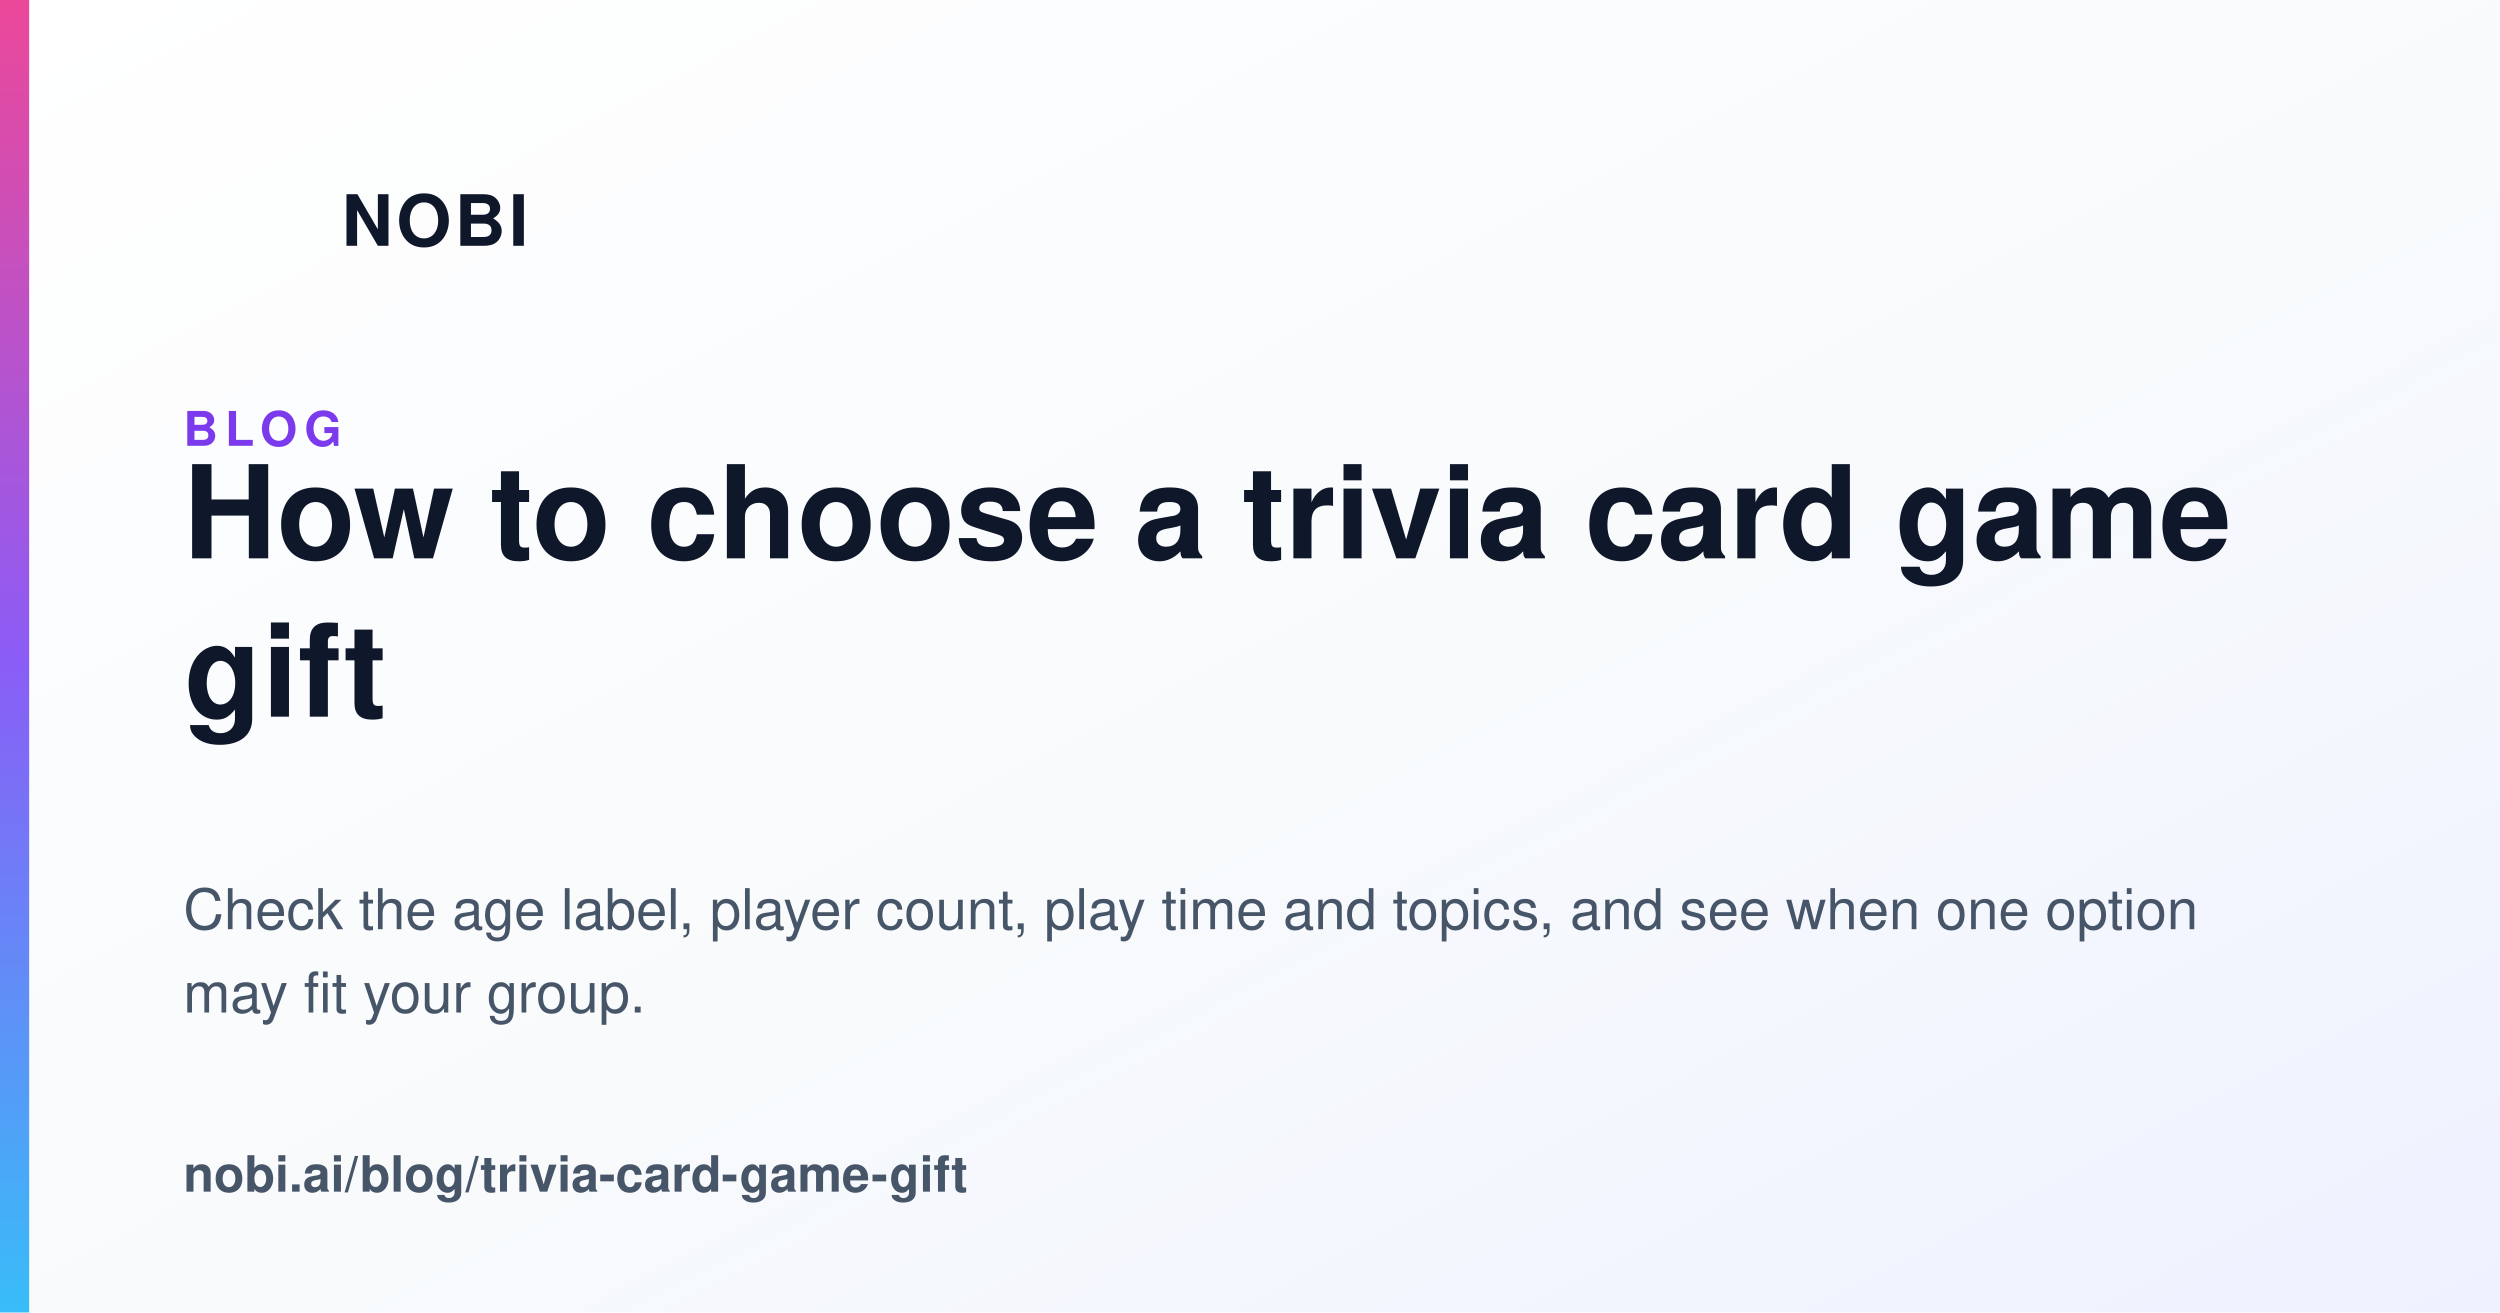
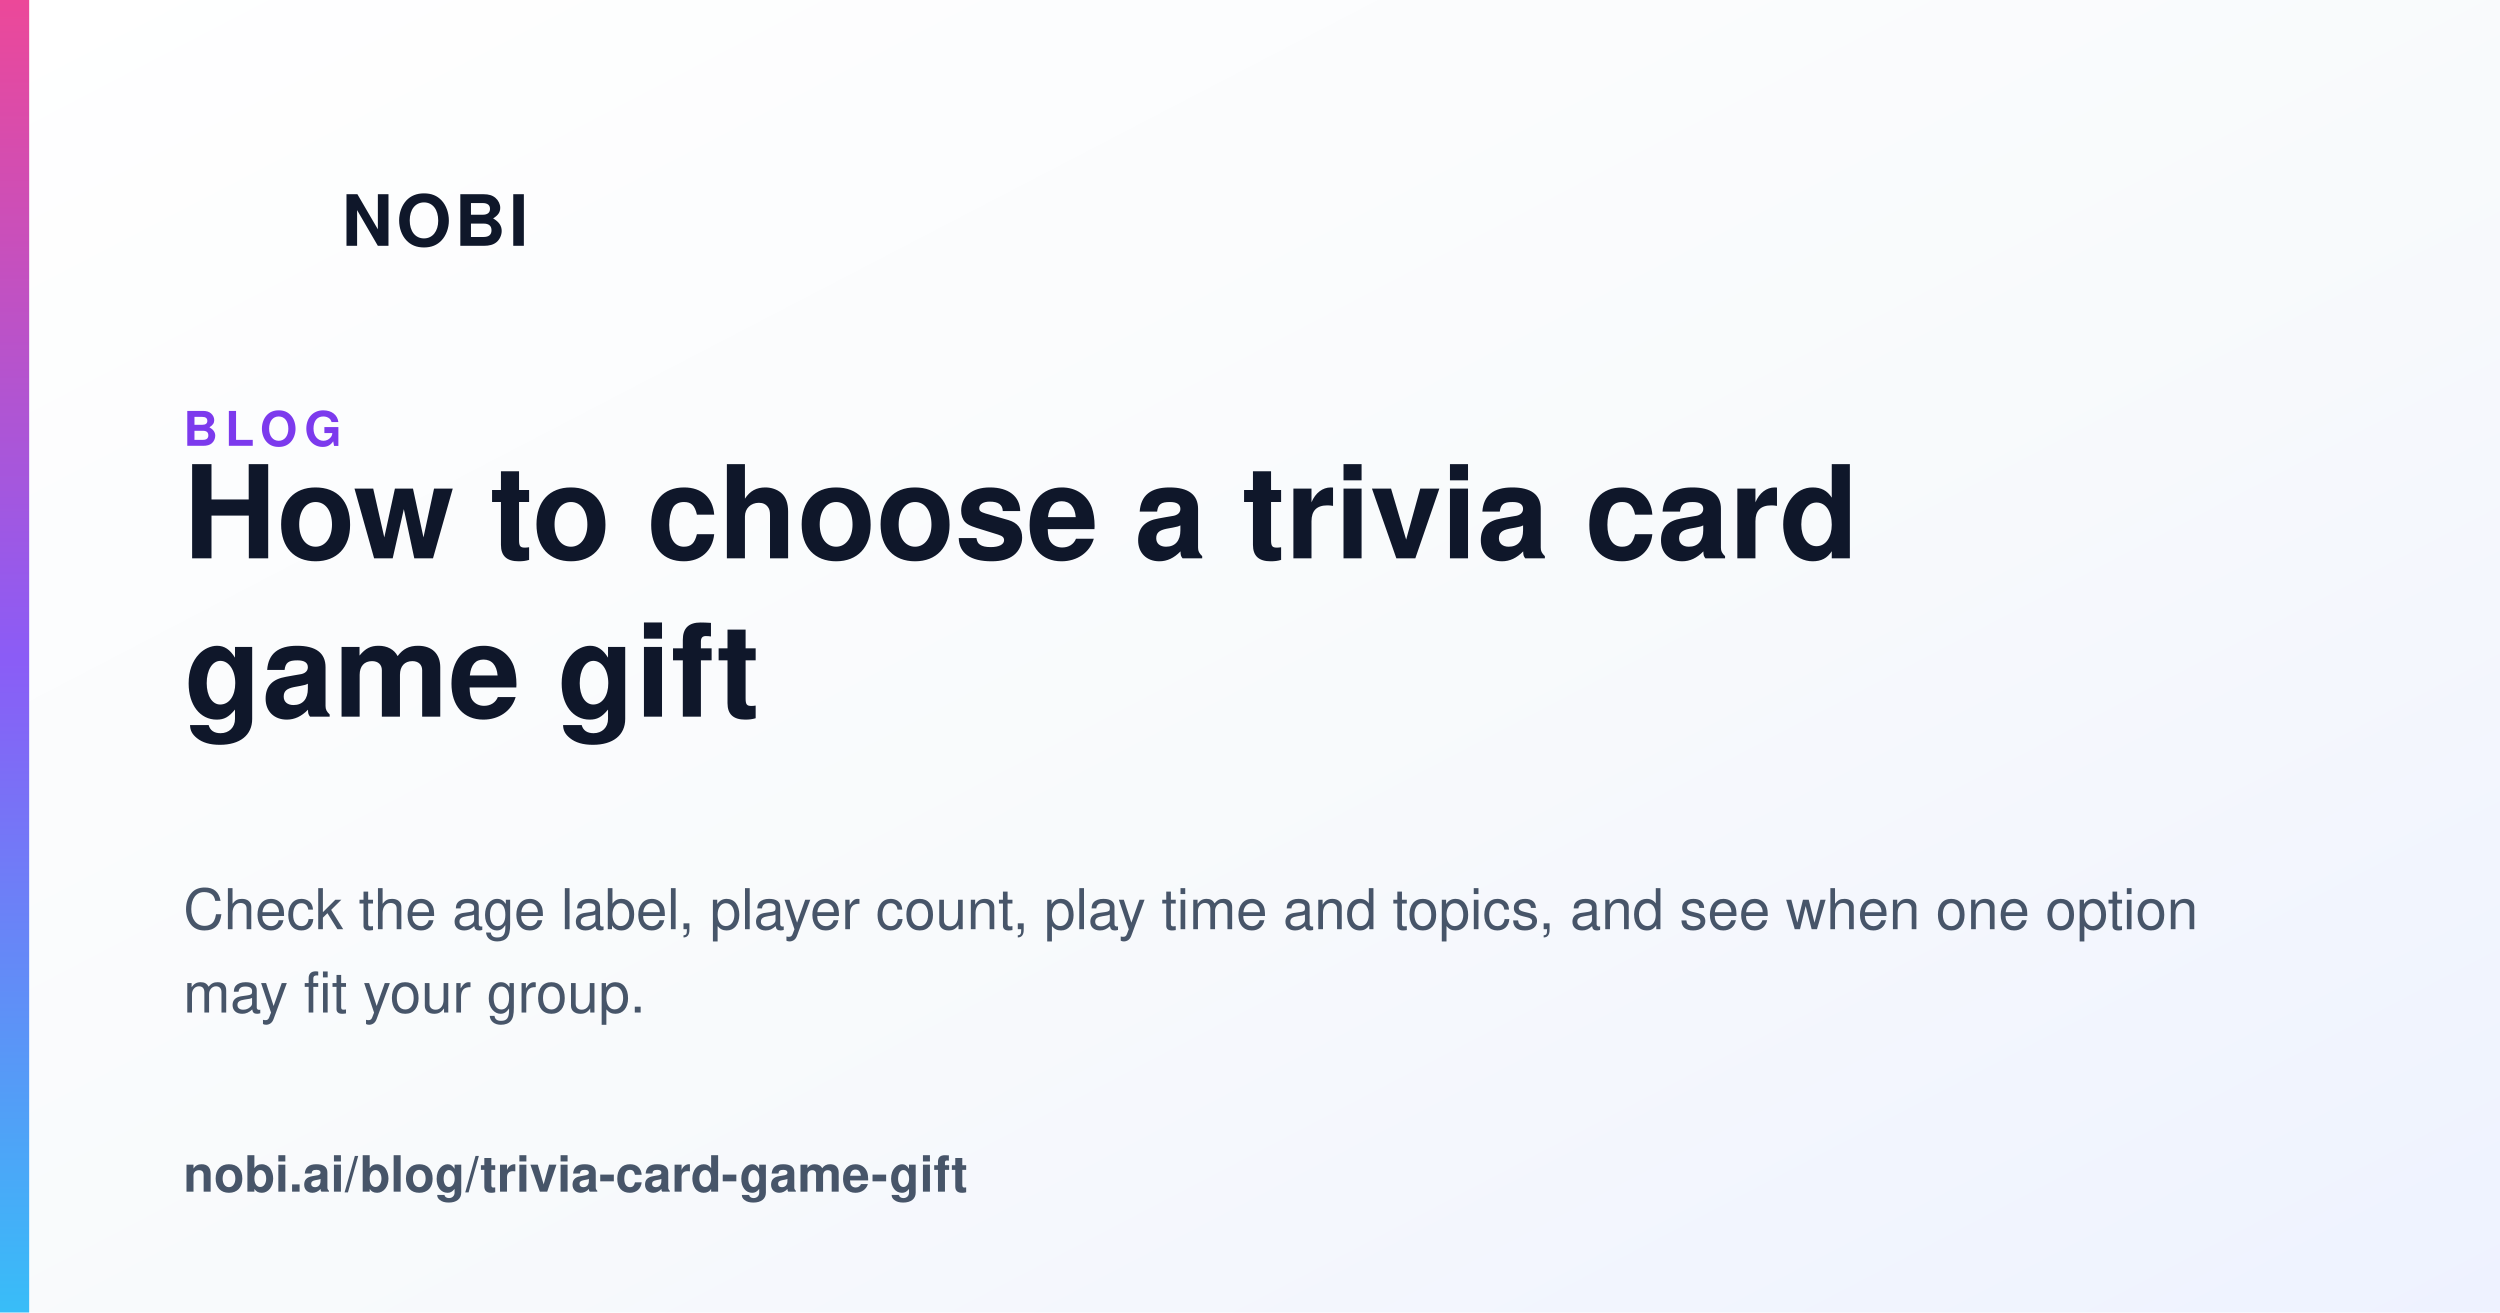
<svg xmlns="http://www.w3.org/2000/svg" width="1200" height="630" viewBox="0 0 1200 630" role="img" aria-labelledby="cardTitle cardSummary">
  <defs>
    <linearGradient id="wash" x1="0" y1="0" x2="1" y2="1">
      <stop offset="0" stop-color="#ffffff" />
      <stop offset="0.55" stop-color="#f8fafc" />
      <stop offset="1" stop-color="#eef2ff" />
    </linearGradient>
    <linearGradient id="rail" x1="0" y1="0" x2="0" y2="1">
      <stop offset="0" stop-color="#ec4899" />
      <stop offset="0.5" stop-color="#8b5cf6" />
      <stop offset="1" stop-color="#38bdf8" />
    </linearGradient>
  </defs>
  <style>text{font-family:'Avenir Next','Avenir','Helvetica Neue',Helvetica,Arial,sans-serif}</style>
  <rect width="1200" height="630" fill="url(#wash)" />
  <rect x="0" y="0" width="14" height="630" fill="url(#rail)" />
  <text x="164" y="118" font-size="34" font-weight="800" fill="#0f172a" letter-spacing="1.5">NOBI</text>
  <text x="88" y="214" font-size="23" font-weight="700" fill="#7c3aed" letter-spacing="3.4">BLOG</text>
-   <text x="88" y="268" font-size="62" font-weight="750" fill="#0f172a">How to choose a trivia card game</text>
-   <text x="88" y="344" font-size="62" font-weight="750" fill="#0f172a">gift</text>
+   <text x="88" y="268" font-size="62" font-weight="750" fill="#0f172a">How to choose a trivia card</text>
+   <text x="88" y="344" font-size="62" font-weight="750" fill="#0f172a">game gift</text>
  <text x="88" y="446" font-size="27" font-weight="500" fill="#475569">Check the age label, player count, play time and topics, and see when one option</text>
  <text x="88" y="486" font-size="27" font-weight="500" fill="#475569">may fit your group.</text>
  <text x="88" y="572" font-size="24" font-weight="600" fill="#475569">nobi.ai/blog/trivia-card-game-gift</text>
</svg>
